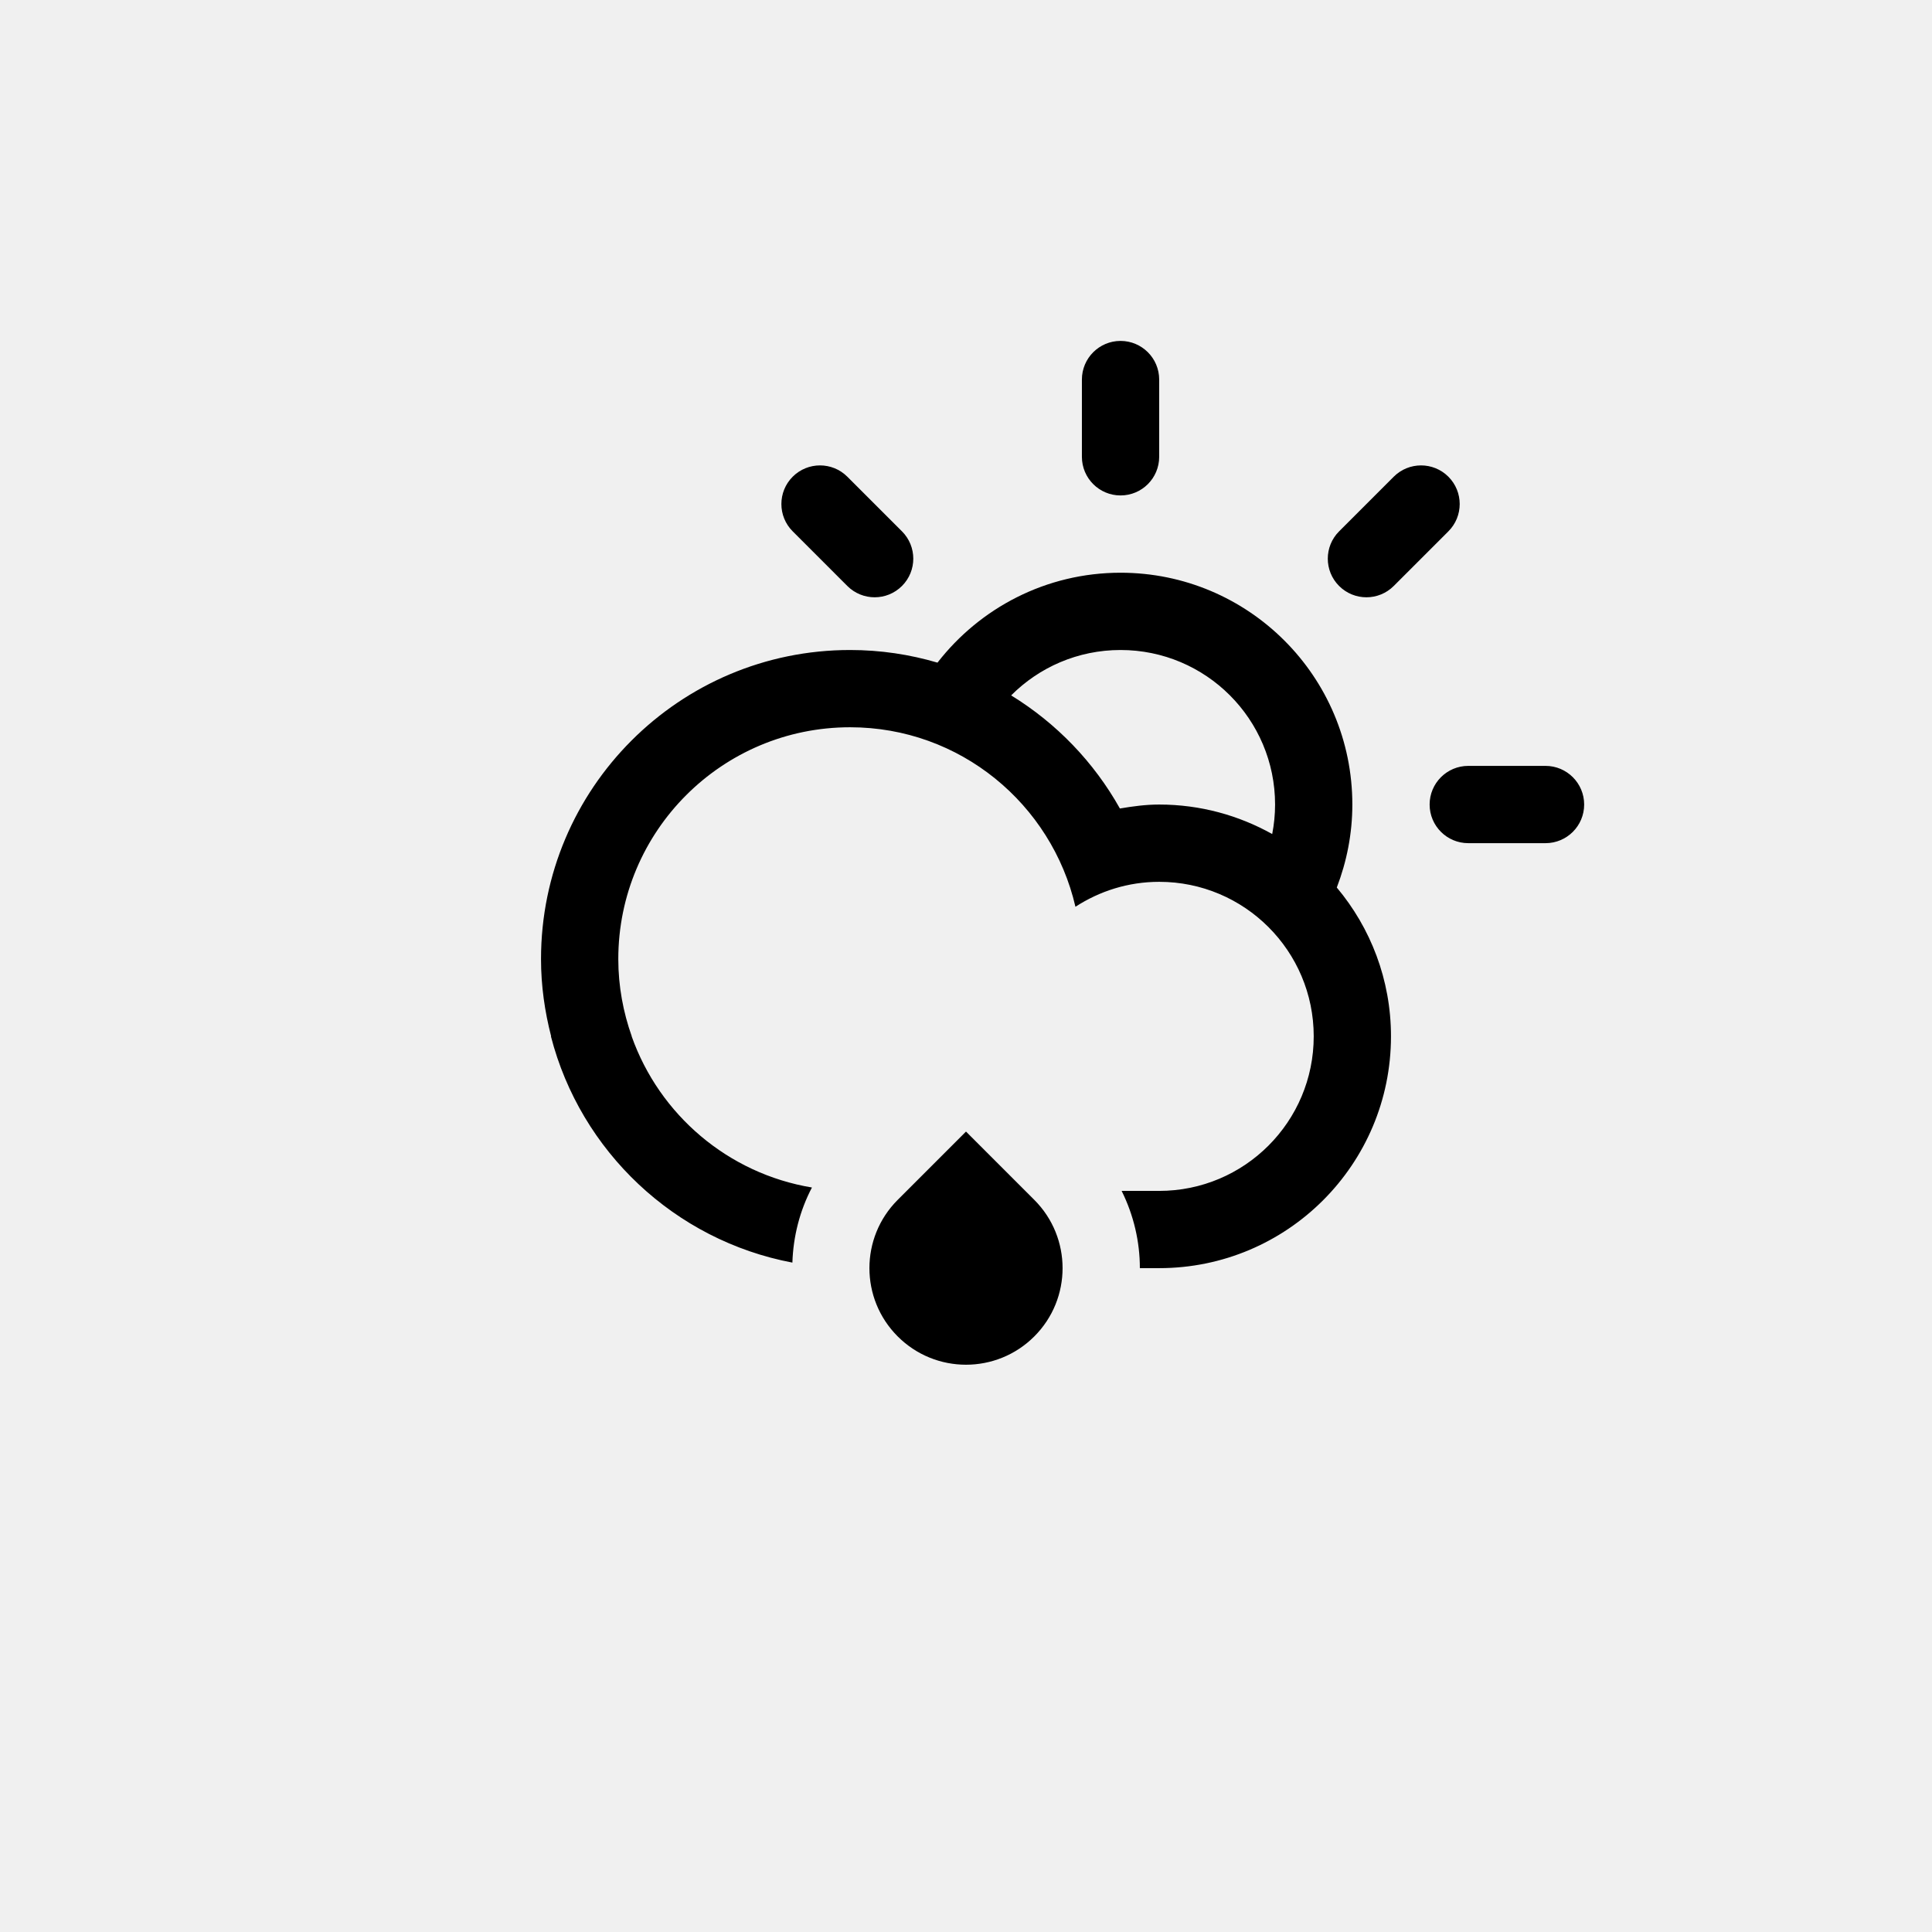
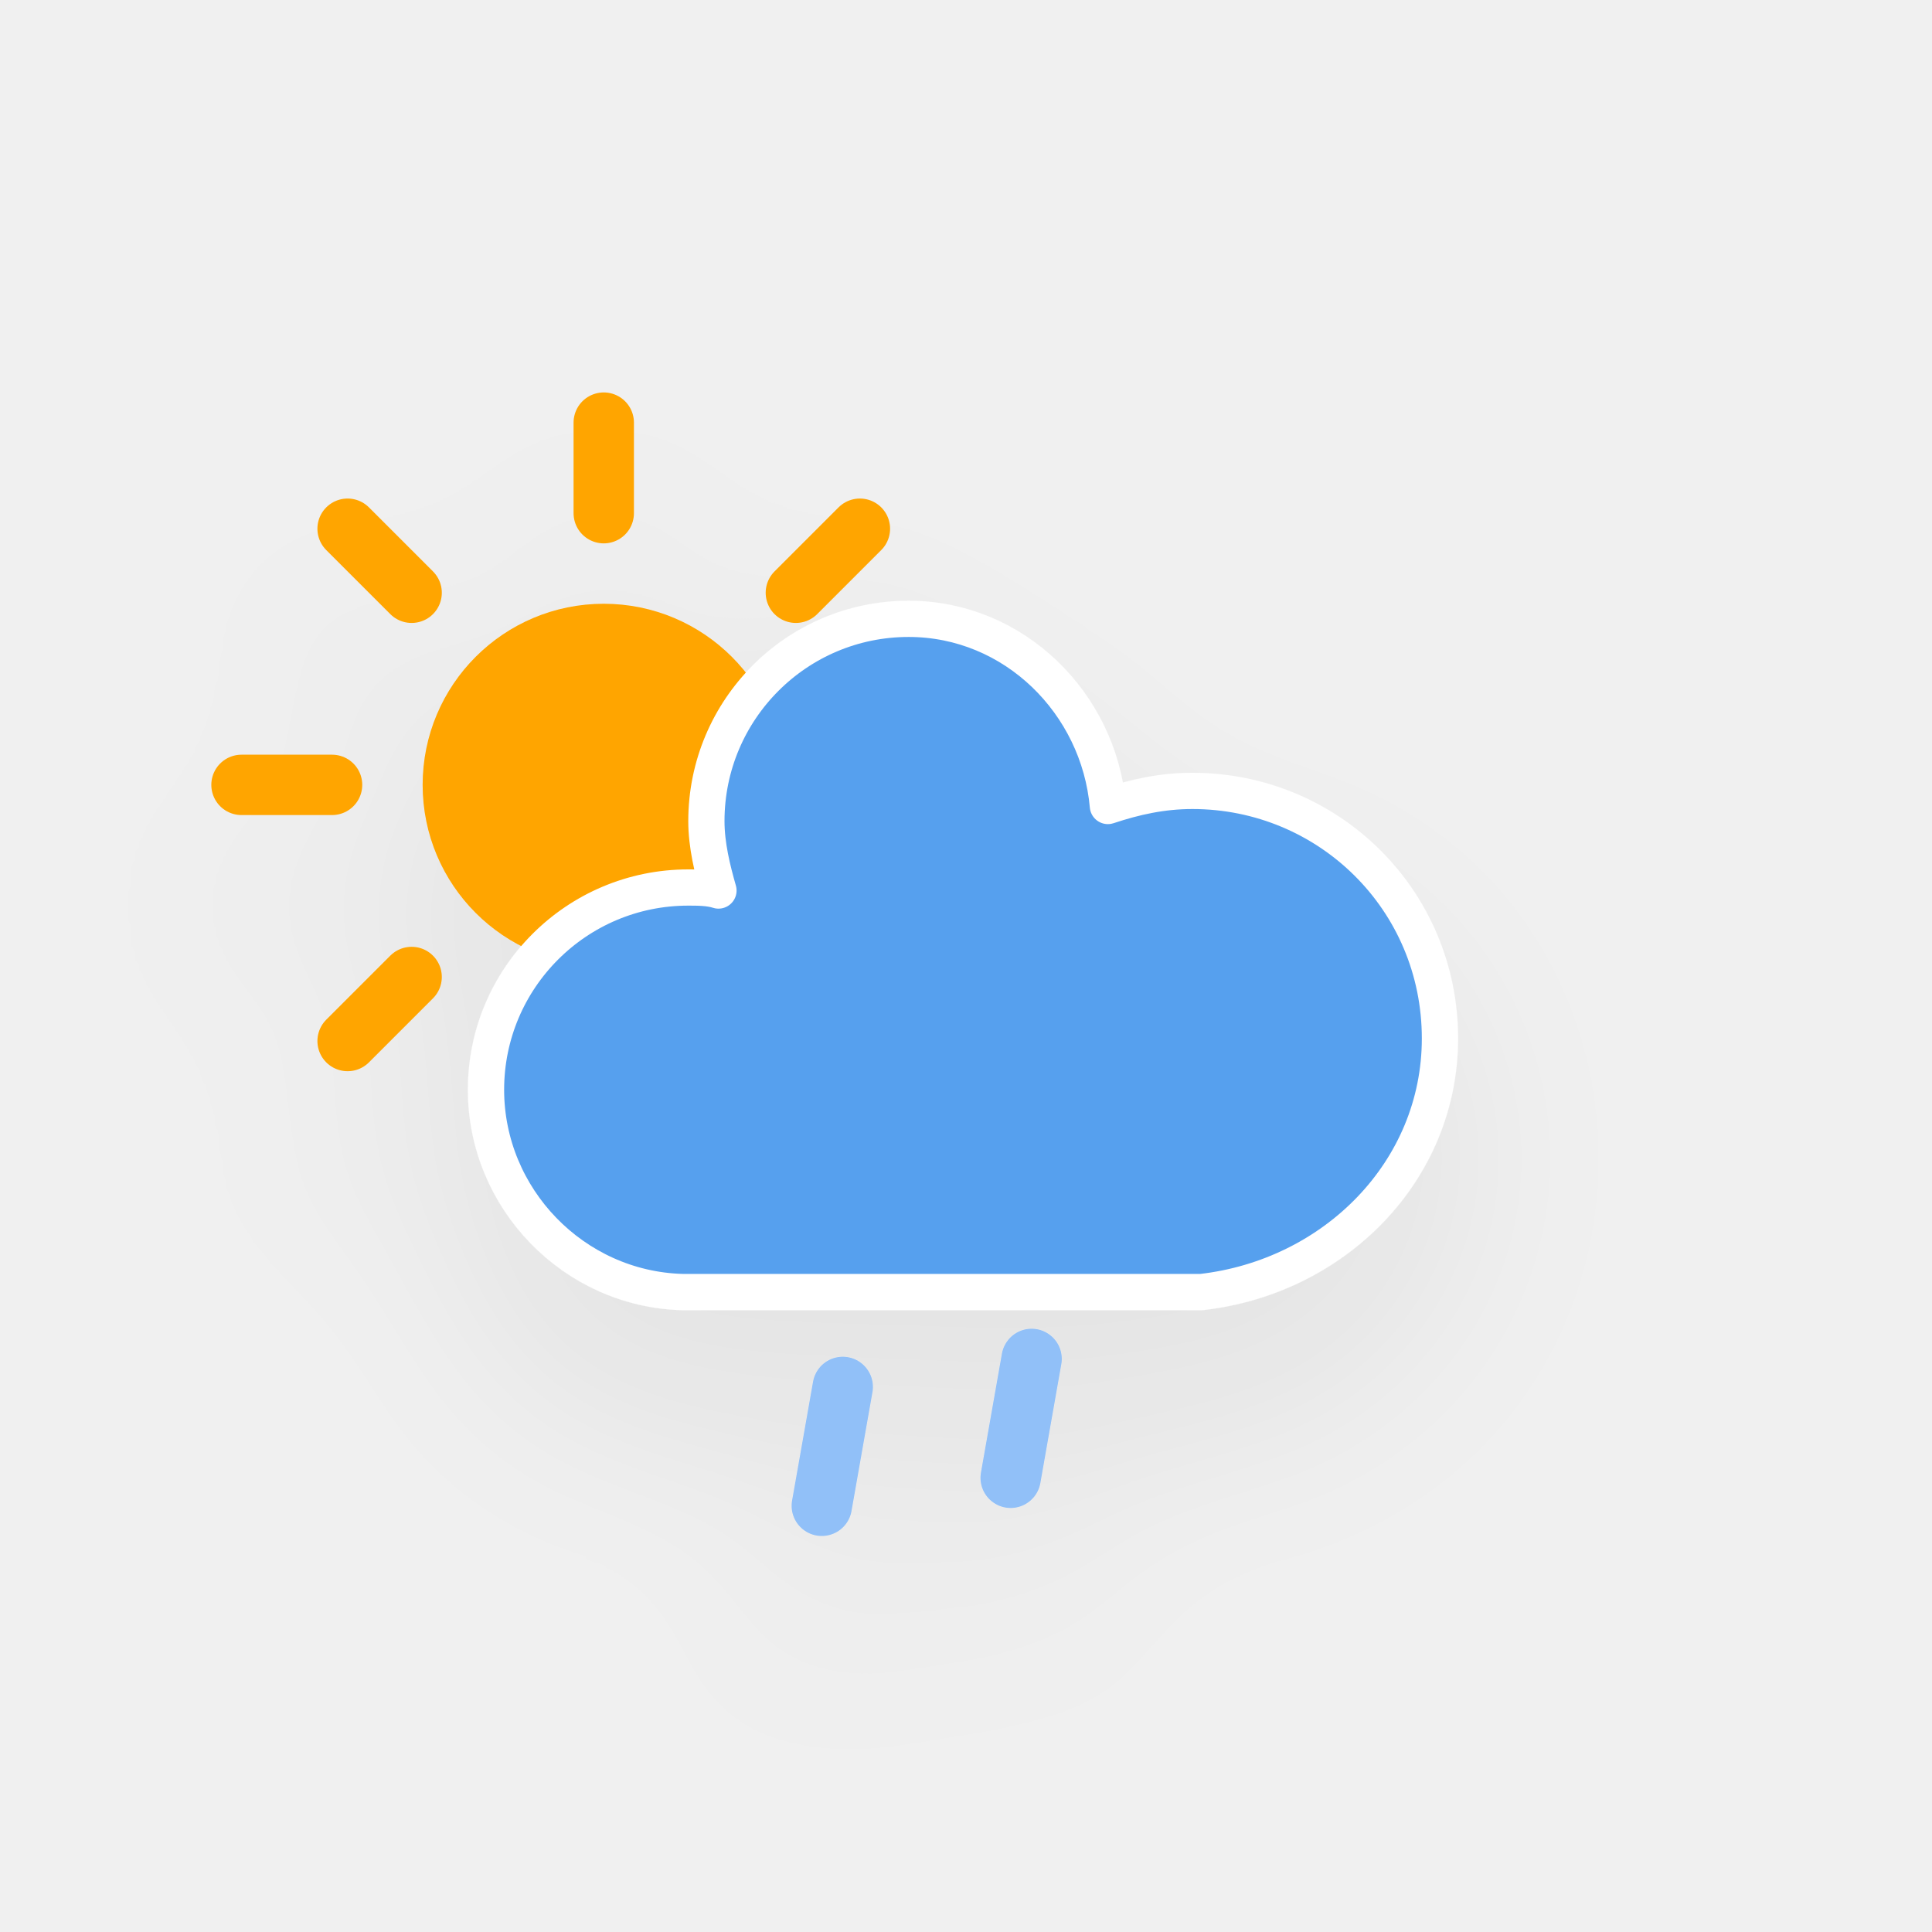
- <svg xmlns="http://www.w3.org/2000/svg" version="1.1" id="Layer_1" x="0px" y="0px" width="100px" height="100px" viewBox="0 0 100 100" enable-background="new 0 0 100 100" xml:space="preserve">
-   <path fill-rule="evenodd" clip-rule="evenodd" d="M79.996,43.642h-3.999c-1.104,0-2-0.895-2-2c0-1.104,0.896-2,2-2h3.999  c1.104,0,2,0.896,2,2C81.996,42.748,81.101,43.642,79.996,43.642z M72.14,30.33c-0.781,0.781-2.047,0.781-2.828,0  c-0.781-0.78-0.781-2.047,0-2.828l2.828-2.828c0.781-0.78,2.047-0.78,2.828,0c0.781,0.781,0.781,2.048,0,2.828L72.14,30.33z   M69.192,45.938L69.192,45.938c1.748,2.084,2.805,4.77,2.805,7.703l0,0c0,6.627-5.371,11.998-11.998,11.998c-0.266,0-0.614,0-1,0  c0-1.371-0.319-2.742-0.943-3.998c0.777,0,1.451,0,1.943,0c4.418,0,7.999-3.582,7.999-8s-3.581-7.998-7.999-7.998  c-1.601,0-3.084,0.48-4.334,1.291c-1.231-5.318-5.973-9.291-11.664-9.291c-6.627,0-11.998,5.372-11.998,11.998  c0,1.406,0.254,2.748,0.697,4h-0.005c1.437,4.053,4.987,7.104,9.331,7.824c-0.637,1.215-0.969,2.547-1.012,3.887  c-6.096-1.152-10.964-5.76-12.498-11.711h0.011c-0.33-1.279-0.524-2.615-0.524-4c0-8.834,7.162-15.997,15.998-15.997  c1.572,0,3.089,0.231,4.523,0.654c2.195-2.827,5.617-4.654,9.475-4.654c6.627,0,11.998,5.371,11.998,11.998  C69.997,43.158,69.705,44.602,69.192,45.938z M57.999,33.644c-2.213,0-4.215,0.898-5.662,2.35c2.34,1.435,4.285,3.452,5.629,5.854  c0.664-0.113,1.336-0.205,2.033-0.205c2.125,0,4.118,0.559,5.85,1.527l0,0c0.096-0.494,0.149-1.004,0.149-1.527  C65.998,37.224,62.417,33.644,57.999,33.644z M57.999,25.644c-1.104,0-2-0.895-2-2v-3.999c0-1.104,0.896-1.999,2-1.999  s2,0.895,2,1.999v3.999C59.999,24.75,59.104,25.644,57.999,25.644z M43.858,30.33l-2.828-2.828c-0.781-0.78-0.781-2.047,0-2.828  c0.781-0.78,2.047-0.78,2.828,0l2.828,2.828c0.781,0.781,0.781,2.048,0,2.828C45.905,31.111,44.64,31.111,43.858,30.33z M50,58.57  l3.535,3.535c1.952,1.951,1.952,5.117,0,7.068c-1.952,1.953-5.118,1.953-7.07,0c-1.952-1.951-1.952-5.117,0-7.068L50,58.57z" />
+ <svg xmlns="http://www.w3.org/2000/svg" version="1.1" width="64" height="64" viewbox="0 0 64 64">
+   <defs>
+     <filter id="blur" width="200%" height="200%">
+       <feGaussianBlur in="SourceAlpha" stdDeviation="3" />
+       <feOffset dx="0" dy="4" result="offsetblur" />
+       <feComponentTransfer>
+         <feFuncA type="linear" slope="0.05" />
+       </feComponentTransfer>
+       <feMerge>
+         <feMergeNode />
+         <feMergeNode in="SourceGraphic" />
+       </feMerge>
+     </filter>
+     <style type="text/css">
+ /*
+ ** SUN
+ */
+ @keyframes am-weather-sun {
+   0% {
+     -webkit-transform: rotate(0deg);
+        -moz-transform: rotate(0deg);
+         -ms-transform: rotate(0deg);
+             transform: rotate(0deg);
+   }
+ 
+   100% {
+     -webkit-transform: rotate(360deg);
+        -moz-transform: rotate(360deg);
+         -ms-transform: rotate(360deg);
+             transform: rotate(360deg);
+   }
+ }
+ 
+ .am-weather-sun {
+   -webkit-animation-name: am-weather-sun;
+      -moz-animation-name: am-weather-sun;
+       -ms-animation-name: am-weather-sun;
+           animation-name: am-weather-sun;
+   -webkit-animation-duration: 9s;
+      -moz-animation-duration: 9s;
+       -ms-animation-duration: 9s;
+           animation-duration: 9s;
+   -webkit-animation-timing-function: linear;
+      -moz-animation-timing-function: linear;
+       -ms-animation-timing-function: linear;
+           animation-timing-function: linear;
+   -webkit-animation-iteration-count: infinite;
+      -moz-animation-iteration-count: infinite;
+       -ms-animation-iteration-count: infinite;
+           animation-iteration-count: infinite;
+ }
+ 
+ /*
+ ** RAIN
+ */
+ @keyframes am-weather-rain {
+   0% {
+     stroke-dashoffset: 0;
+   }
+ 
+   100% {
+     stroke-dashoffset: -100;
+   }
+ }
+ 
+ .am-weather-rain-1 {
+   -webkit-animation-name: am-weather-rain;
+      -moz-animation-name: am-weather-rain;
+       -ms-animation-name: am-weather-rain;
+           animation-name: am-weather-rain;
+   -webkit-animation-duration: 8s;
+      -moz-animation-duration: 8s;
+       -ms-animation-duration: 8s;
+           animation-duration: 8s;
+   -webkit-animation-timing-function: linear;
+      -moz-animation-timing-function: linear;
+       -ms-animation-timing-function: linear;
+           animation-timing-function: linear;
+   -webkit-animation-iteration-count: infinite;
+      -moz-animation-iteration-count: infinite;
+       -ms-animation-iteration-count: infinite;
+           animation-iteration-count: infinite;
+ }
+ 
+ .am-weather-rain-2 {
+   -webkit-animation-name: am-weather-rain;
+      -moz-animation-name: am-weather-rain;
+       -ms-animation-name: am-weather-rain;
+           animation-name: am-weather-rain;
+   -webkit-animation-delay: 0.25s;
+      -moz-animation-delay: 0.25s;
+       -ms-animation-delay: 0.25s;
+           animation-delay: 0.25s;
+   -webkit-animation-duration: 8s;
+      -moz-animation-duration: 8s;
+       -ms-animation-duration: 8s;
+           animation-duration: 8s;
+   -webkit-animation-timing-function: linear;
+      -moz-animation-timing-function: linear;
+       -ms-animation-timing-function: linear;
+           animation-timing-function: linear;
+   -webkit-animation-iteration-count: infinite;
+      -moz-animation-iteration-count: infinite;
+       -ms-animation-iteration-count: infinite;
+           animation-iteration-count: infinite;
+ }
+         </style>
+   </defs>
+   <g filter="url(#blur)" id="rainy-3">
+     <g transform="translate(20,10)">
+       <g transform="translate(0,16)">
+         <g class="am-weather-sun">
+           <g>
+             <line fifll="none" stroke="orange" stroke-linecap="round" stroke-width="2" transform="translate(0,9)" x1="0" x2="0" y1="0" y2="3" />
+           </g>
+           <g transform="rotate(45)">
+             <line fill="none" stroke="orange" stroke-linecap="round" stroke-width="2" transform="translate(0,9)" x1="0" x2="0" y1="0" y2="3" />
+           </g>
+           <g transform="rotate(90)">
+             <line fill="none" stroke="orange" stroke-linecap="round" stroke-width="2" transform="translate(0,9)" x1="0" x2="0" y1="0" y2="3" />
+           </g>
+           <g transform="rotate(135)">
+             <line fill="none" stroke="orange" stroke-linecap="round" stroke-width="2" transform="translate(0,9)" x1="0" x2="0" y1="0" y2="3" />
+           </g>
+           <g transform="rotate(180)">
+             <line fill="none" stroke="orange" stroke-linecap="round" stroke-width="2" transform="translate(0,9)" x1="0" x2="0" y1="0" y2="3" />
+           </g>
+           <g transform="rotate(225)">
+             <line fill="none" stroke="orange" stroke-linecap="round" stroke-width="2" transform="translate(0,9)" x1="0" x2="0" y1="0" y2="3" />
+           </g>
+           <g transform="rotate(270)">
+             <line fill="none" stroke="orange" stroke-linecap="round" stroke-width="2" transform="translate(0,9)" x1="0" x2="0" y1="0" y2="3" />
+           </g>
+           <g transform="rotate(315)">
+             <line fill="none" stroke="orange" stroke-linecap="round" stroke-width="2" transform="translate(0,9)" x1="0" x2="0" y1="0" y2="3" />
+           </g>
+         </g>
+         <circle cx="0" cy="0" fill="orange" r="5" stroke="orange" stroke-width="2" />
+       </g>
+       <g>
+         <path d="M47.7,35.4c0-4.6-3.7-8.2-8.2-8.2c-1,0-1.9,0.2-2.8,0.5c-0.3-3.4-3.1-6.2-6.6-6.2c-3.7,0-6.7,3-6.7,6.7c0,0.8,0.2,1.6,0.4,2.3    c-0.3-0.1-0.7-0.1-1-0.1c-3.7,0-6.7,3-6.7,6.7c0,3.6,2.9,6.6,6.5,6.7l17.2,0C44.2,43.3,47.7,39.8,47.7,35.4z" fill="#57A0EE" stroke="white" stroke-linejoin="round" stroke-width="1.2" transform="translate(-20,-11)" />
+       </g>
+     </g>
+     <g transform="translate(34,46), rotate(10)">
+       <line class="am-weather-rain-1" fill="none" stroke="#91C0F8" stroke-dasharray="4,7" stroke-linecap="round" stroke-width="2" transform="translate(-6,1)" x1="0" x2="0" y1="0" y2="8" />
+       <line class="am-weather-rain-2" fill="none" stroke="#91C0F8" stroke-dasharray="4,7" stroke-linecap="round" stroke-width="2" transform="translate(0,-1)" x1="0" x2="0" y1="0" y2="8" />
+     </g>
+   </g>
</svg>
